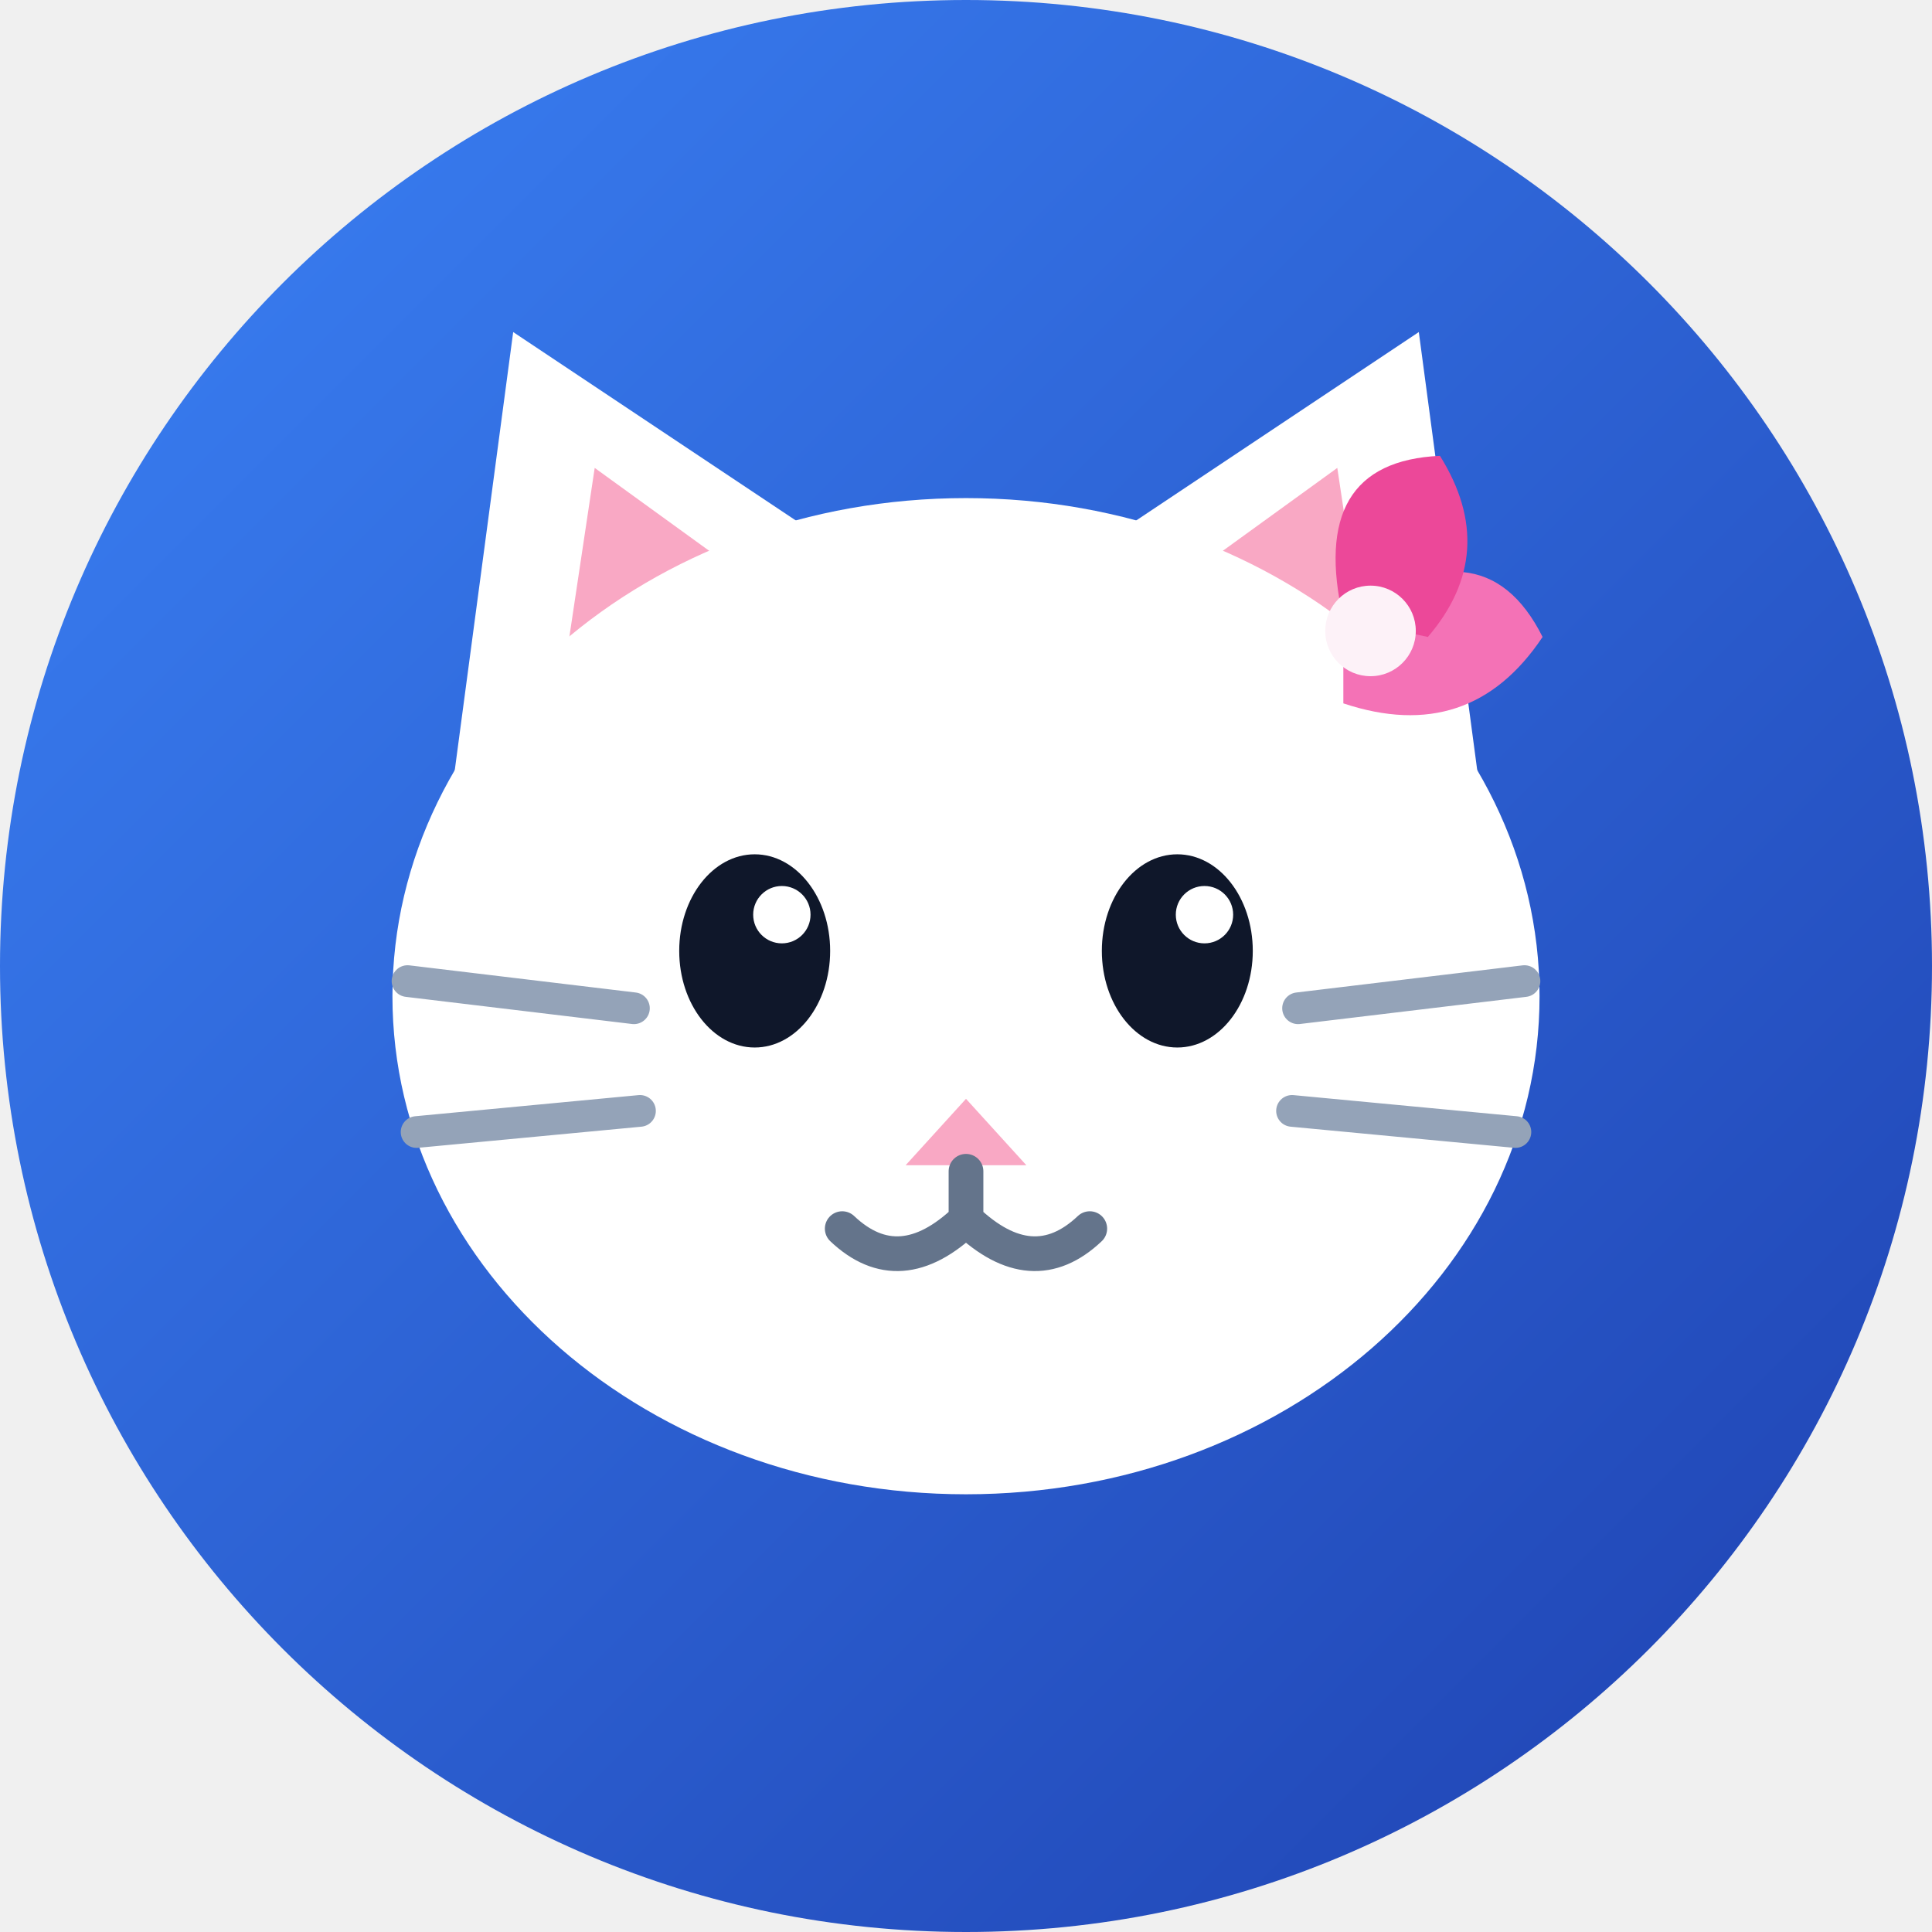
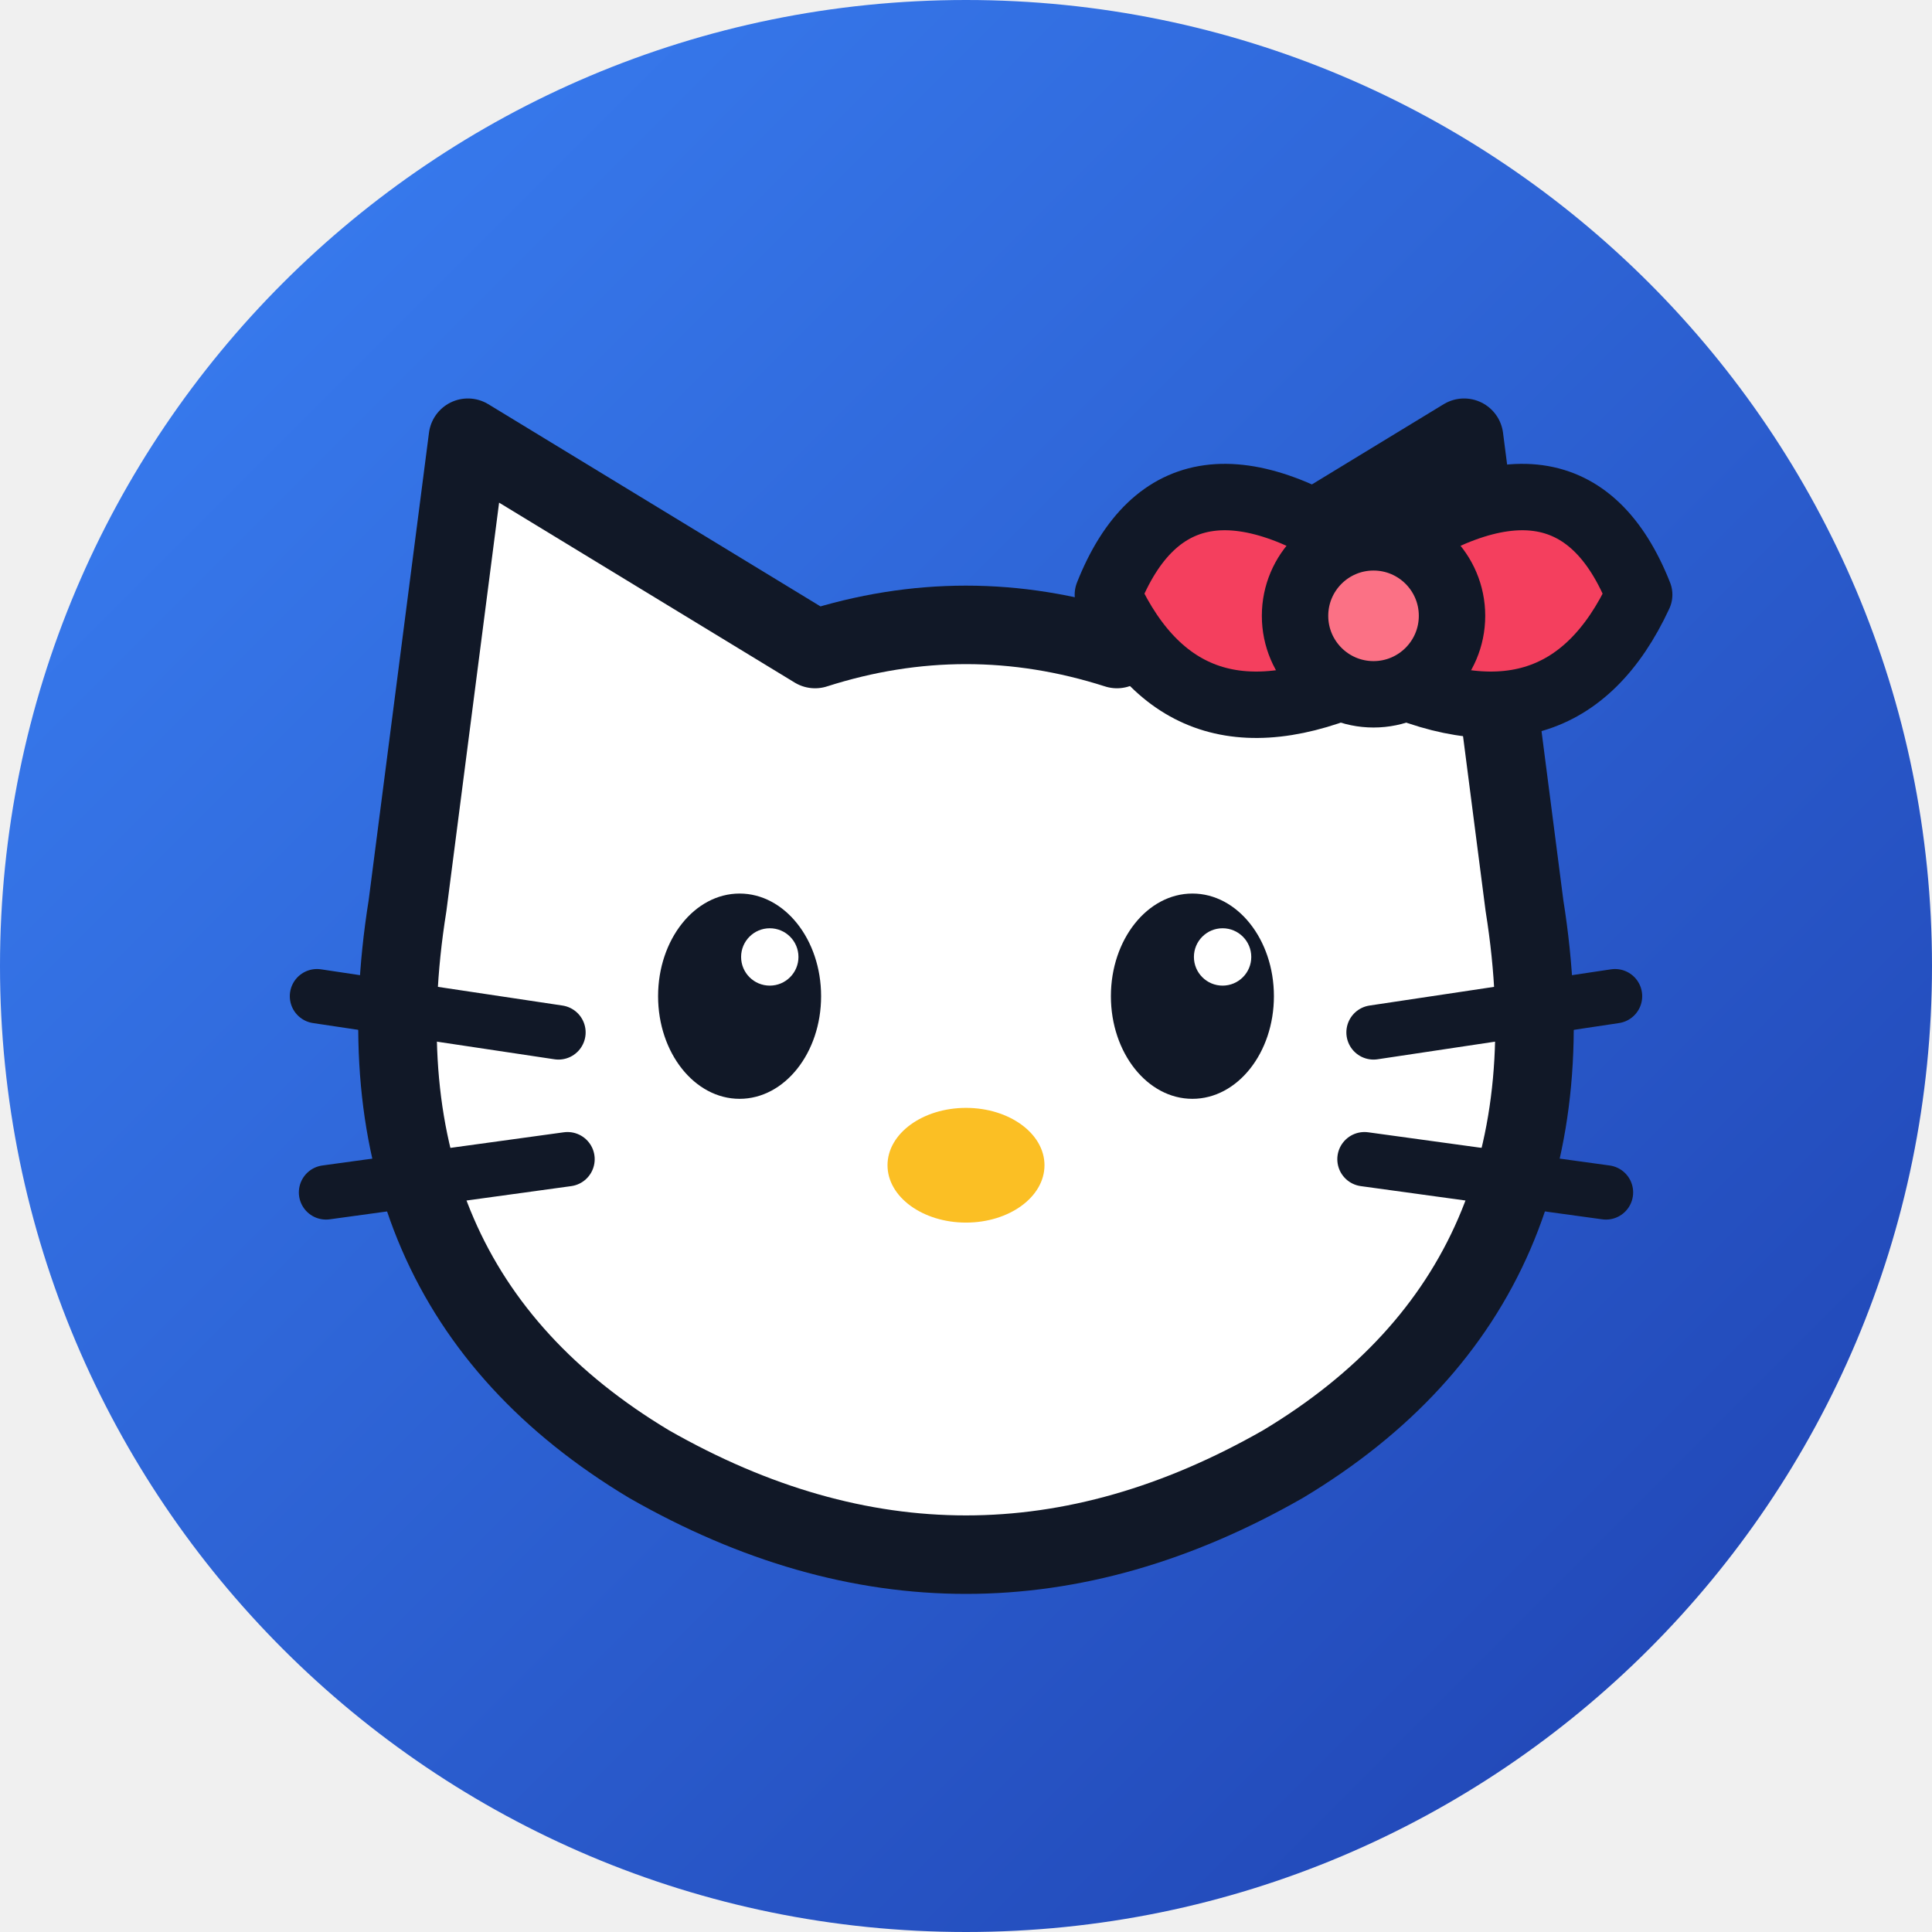
- <svg xmlns="http://www.w3.org/2000/svg" viewBox="0 0 64 64" role="img" aria-label="손혜미 포트폴리오 마스코트 고양이">
+ <svg xmlns="http://www.w3.org/2000/svg" viewBox="0 0 64 64" role="img" aria-label="손혜미 포트폴리오 마스코트">
  <defs>
-     <linearGradient id="bg" x1="0" y1="0" x2="1" y2="1">
+     <linearGradient id="kbg" x1="0" y1="0" x2="1" y2="1">
      <stop offset="0%" stop-color="#3B82F6" />
      <stop offset="100%" stop-color="#1E40AF" />
    </linearGradient>
  </defs>
-   <circle cx="32" cy="32" r="32" fill="url(#bg)" />
-   <path d="M15 26 L17 11 L29 19 Z" fill="#FFFFFF" />
-   <path d="M49 26 L47 11 L35 19 Z" fill="#FFFFFF" />
-   <path d="M18.5 23.5 L19.7 15.5 L25.5 19.7 Z" fill="#F9A8C4" />
-   <path d="M45.5 23.5 L44.3 15.5 L38.5 19.7 Z" fill="#F9A8C4" />
-   <ellipse cx="32" cy="33" rx="19" ry="16.5" fill="#FFFFFF" />
-   <ellipse cx="25" cy="31.5" rx="2.5" ry="3.2" fill="#0F172A" />
-   <ellipse cx="39" cy="31.5" rx="2.5" ry="3.2" fill="#0F172A" />
-   <circle cx="25.9" cy="30.3" r="0.95" fill="#FFFFFF" />
-   <circle cx="39.9" cy="30.3" r="0.95" fill="#FFFFFF" />
-   <path d="M32 36.4 L30 38.6 L34 38.6 Z" fill="#F9A8C4" />
-   <path d="M32 38.8 v1.6 M32 40.4 q-2.2 2.1 -4.1 .3 M32 40.4 q2.2 2.1 4.1 .3" fill="none" stroke="#64748B" stroke-width="1.15" stroke-linecap="round" />
-   <g stroke="#94A3B8" stroke-width="1.05" stroke-linecap="round">
-     <path d="M13.5 32.5 L21 33.4" />
-     <path d="M13.8 37.5 L21.2 36.8" />
-     <path d="M50.5 32.5 L43 33.4" />
-     <path d="M50.2 37.5 L42.8 36.8" />
+   <circle cx="32" cy="32" r="32" fill="url(#kbg)" />
+   <g stroke="#111827" stroke-width="2.6" stroke-linejoin="round" stroke-linecap="round">
+     <path d="M13.5 30 L15.5 14.5 L27 21.5              q5 -1.6 10 0              L48.5 14.5 L50.5 30              q2 12.5 -8 18.5              q-10.5 6 -21 0              q-10 -6 -8 -18.5 Z" fill="#FFFFFF" />
  </g>
-   <path d="M44.5 20.5 q4.6 -3.4 6.6 .6 q-2.4 3.6 -6.6 2.2 Z" fill="#F472B6" />
-   <path d="M44.5 20.5 q-1.2 -5.2 3.2 -5.4 q2 3.2 -.4 6 Z" fill="#EC4899" />
-   <circle cx="45.4" cy="20.9" r="1.5" fill="#FDF2F8" />
+   <ellipse cx="24.5" cy="33" rx="2.7" ry="3.4" fill="#111827" />
+   <ellipse cx="39.5" cy="33" rx="2.7" ry="3.4" fill="#111827" />
+   <circle cx="25.5" cy="31.7" r="0.95" fill="#FFFFFF" />
+   <circle cx="40.5" cy="31.7" r="0.95" fill="#FFFFFF" />
+   <ellipse cx="32" cy="38.6" rx="2.6" ry="1.9" fill="#FBBF24" />
+   <g stroke="#111827" stroke-width="1.8" stroke-linecap="round">
+     <path d="M10.5 33 L18.5 34.2" />
+     <path d="M10.8 39.5 L18.8 38.4" />
+     <path d="M53.5 33 L45.5 34.2" />
+     <path d="M53.2 39.5 L45.2 38.4" />
+   </g>
+   <g stroke="#111827" stroke-width="2.2" stroke-linejoin="round">
+     <path d="M45.5 18.5 q-6.5 -4.6 -8.8 1.2 q2.6 5.6 8.8 2.6 Z" fill="#F43F5E" />
+     <path d="M45.5 18.5 q6.5 -4.6 8.8 1.2 q-2.6 5.6 -8.8 2.6 Z" fill="#F43F5E" />
+     <circle cx="45.5" cy="20.4" r="2.6" fill="#FB7185" />
+   </g>
</svg>
